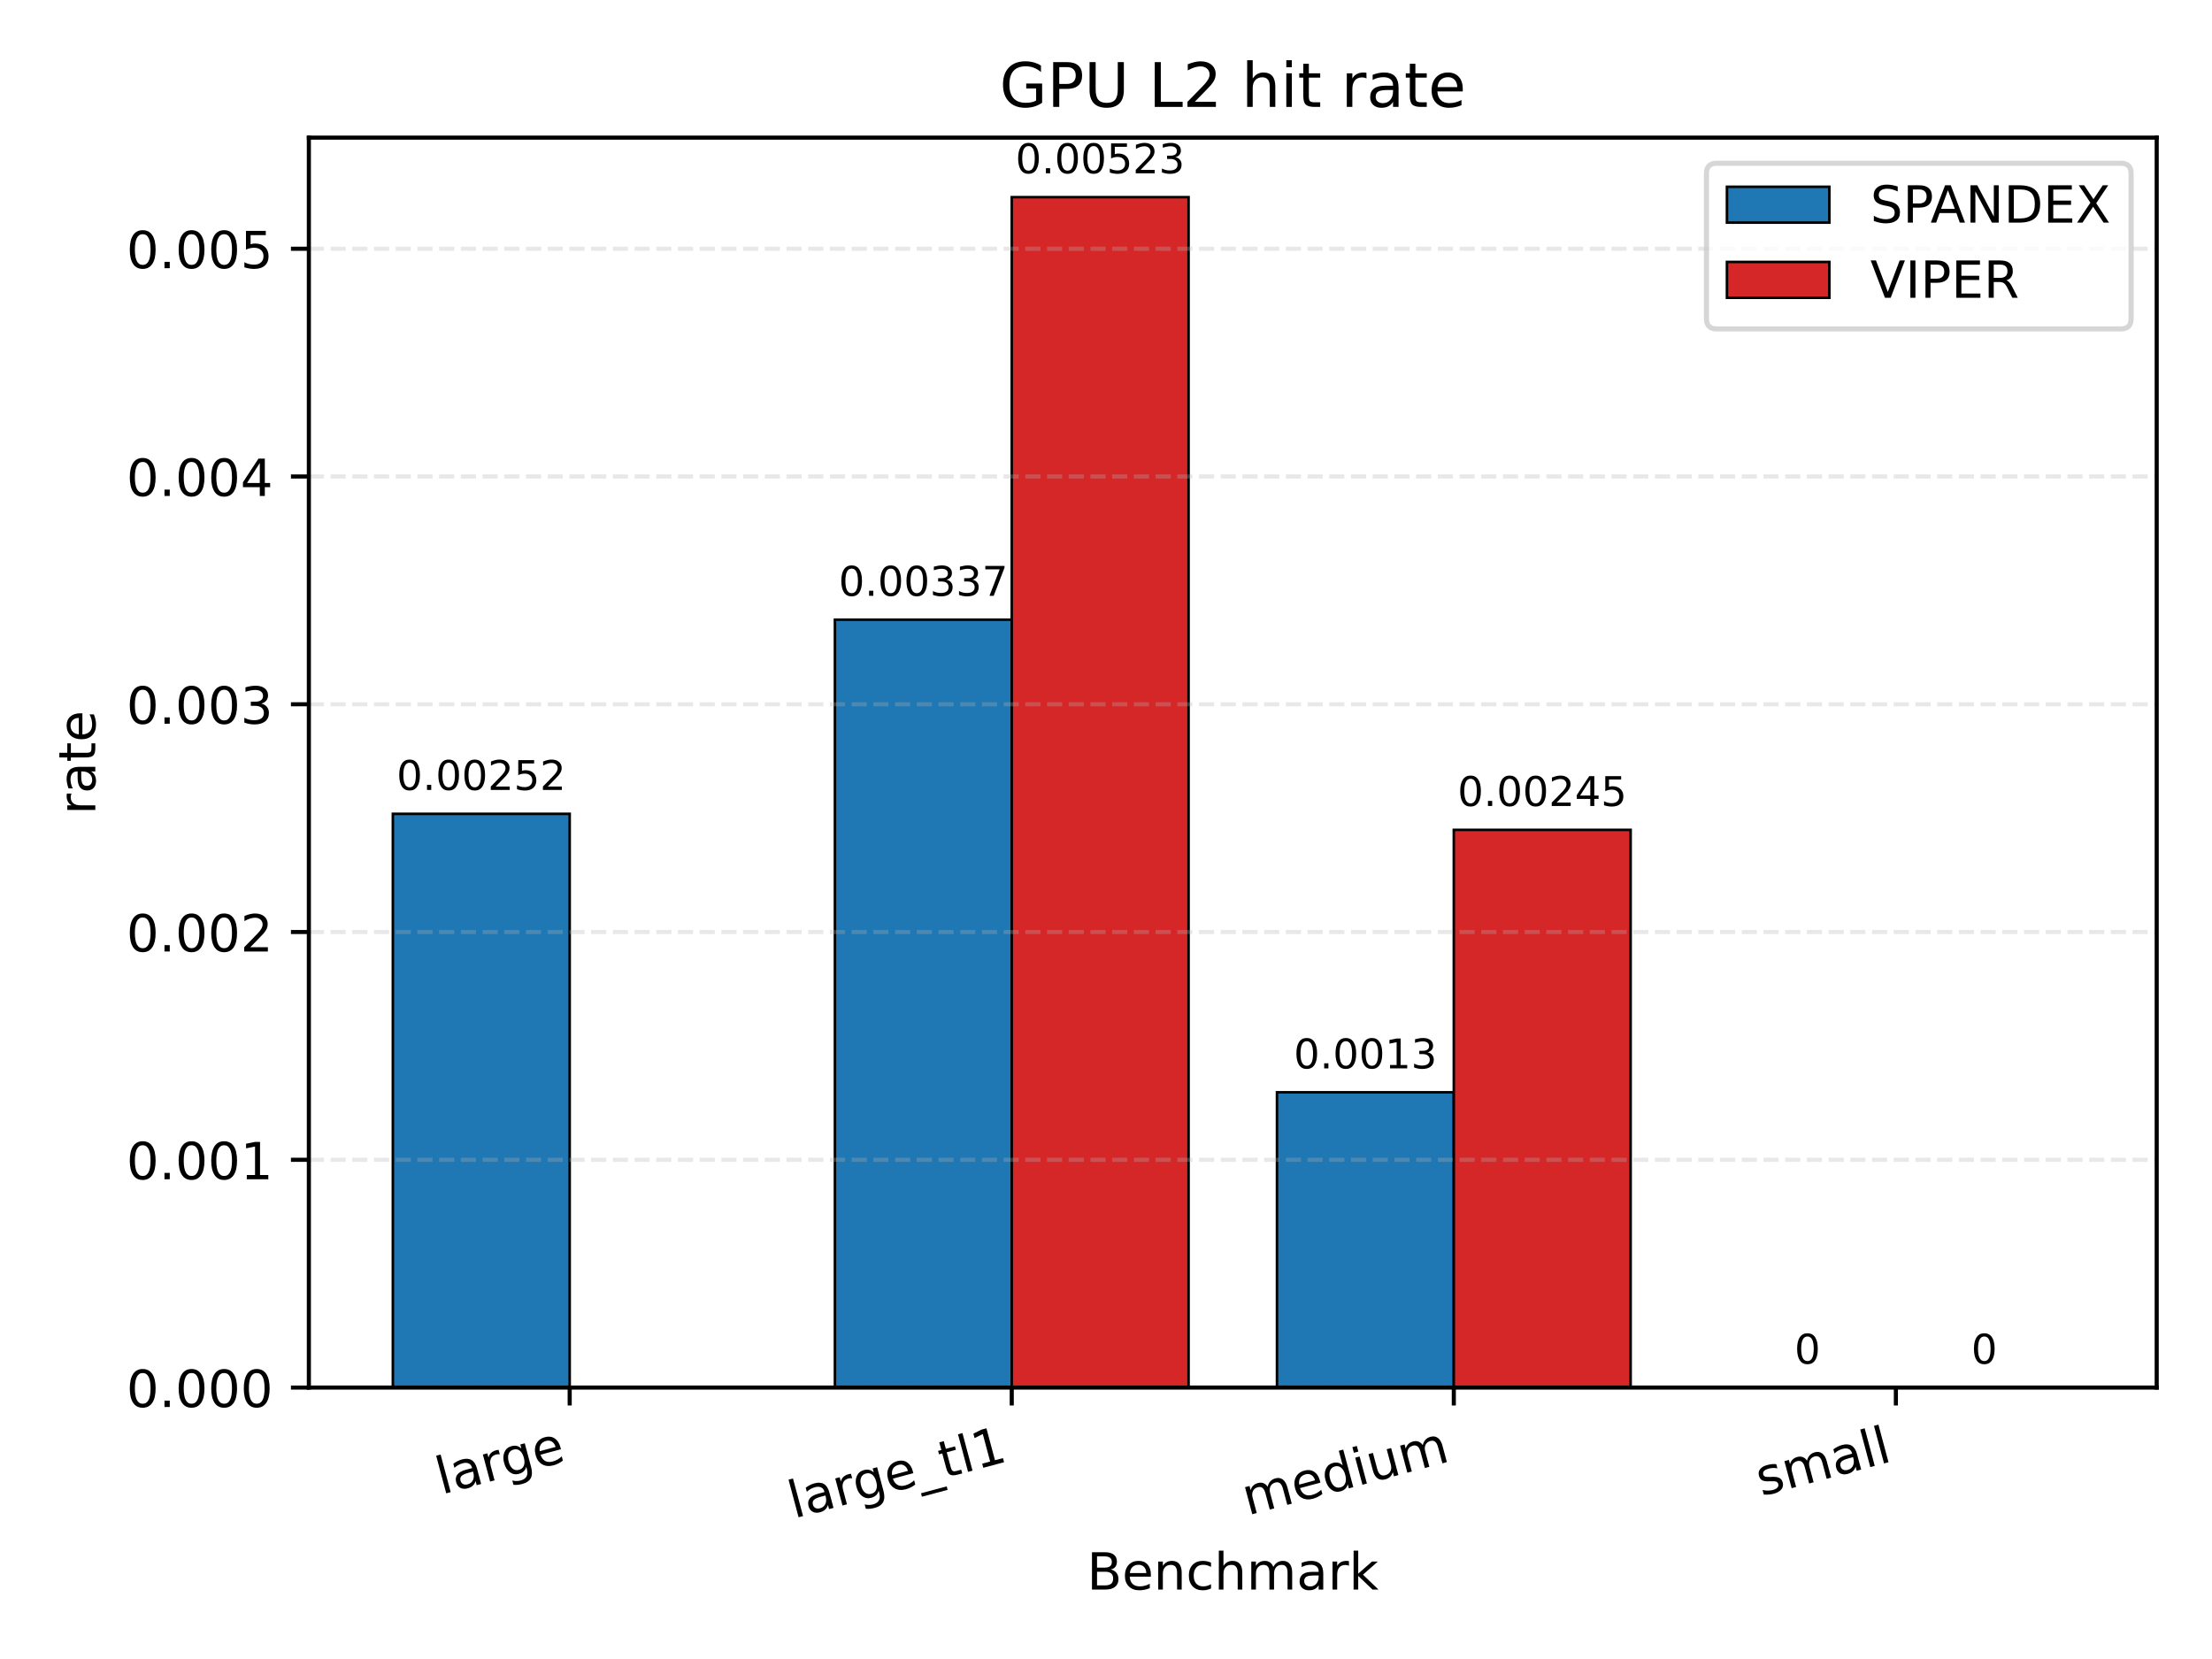
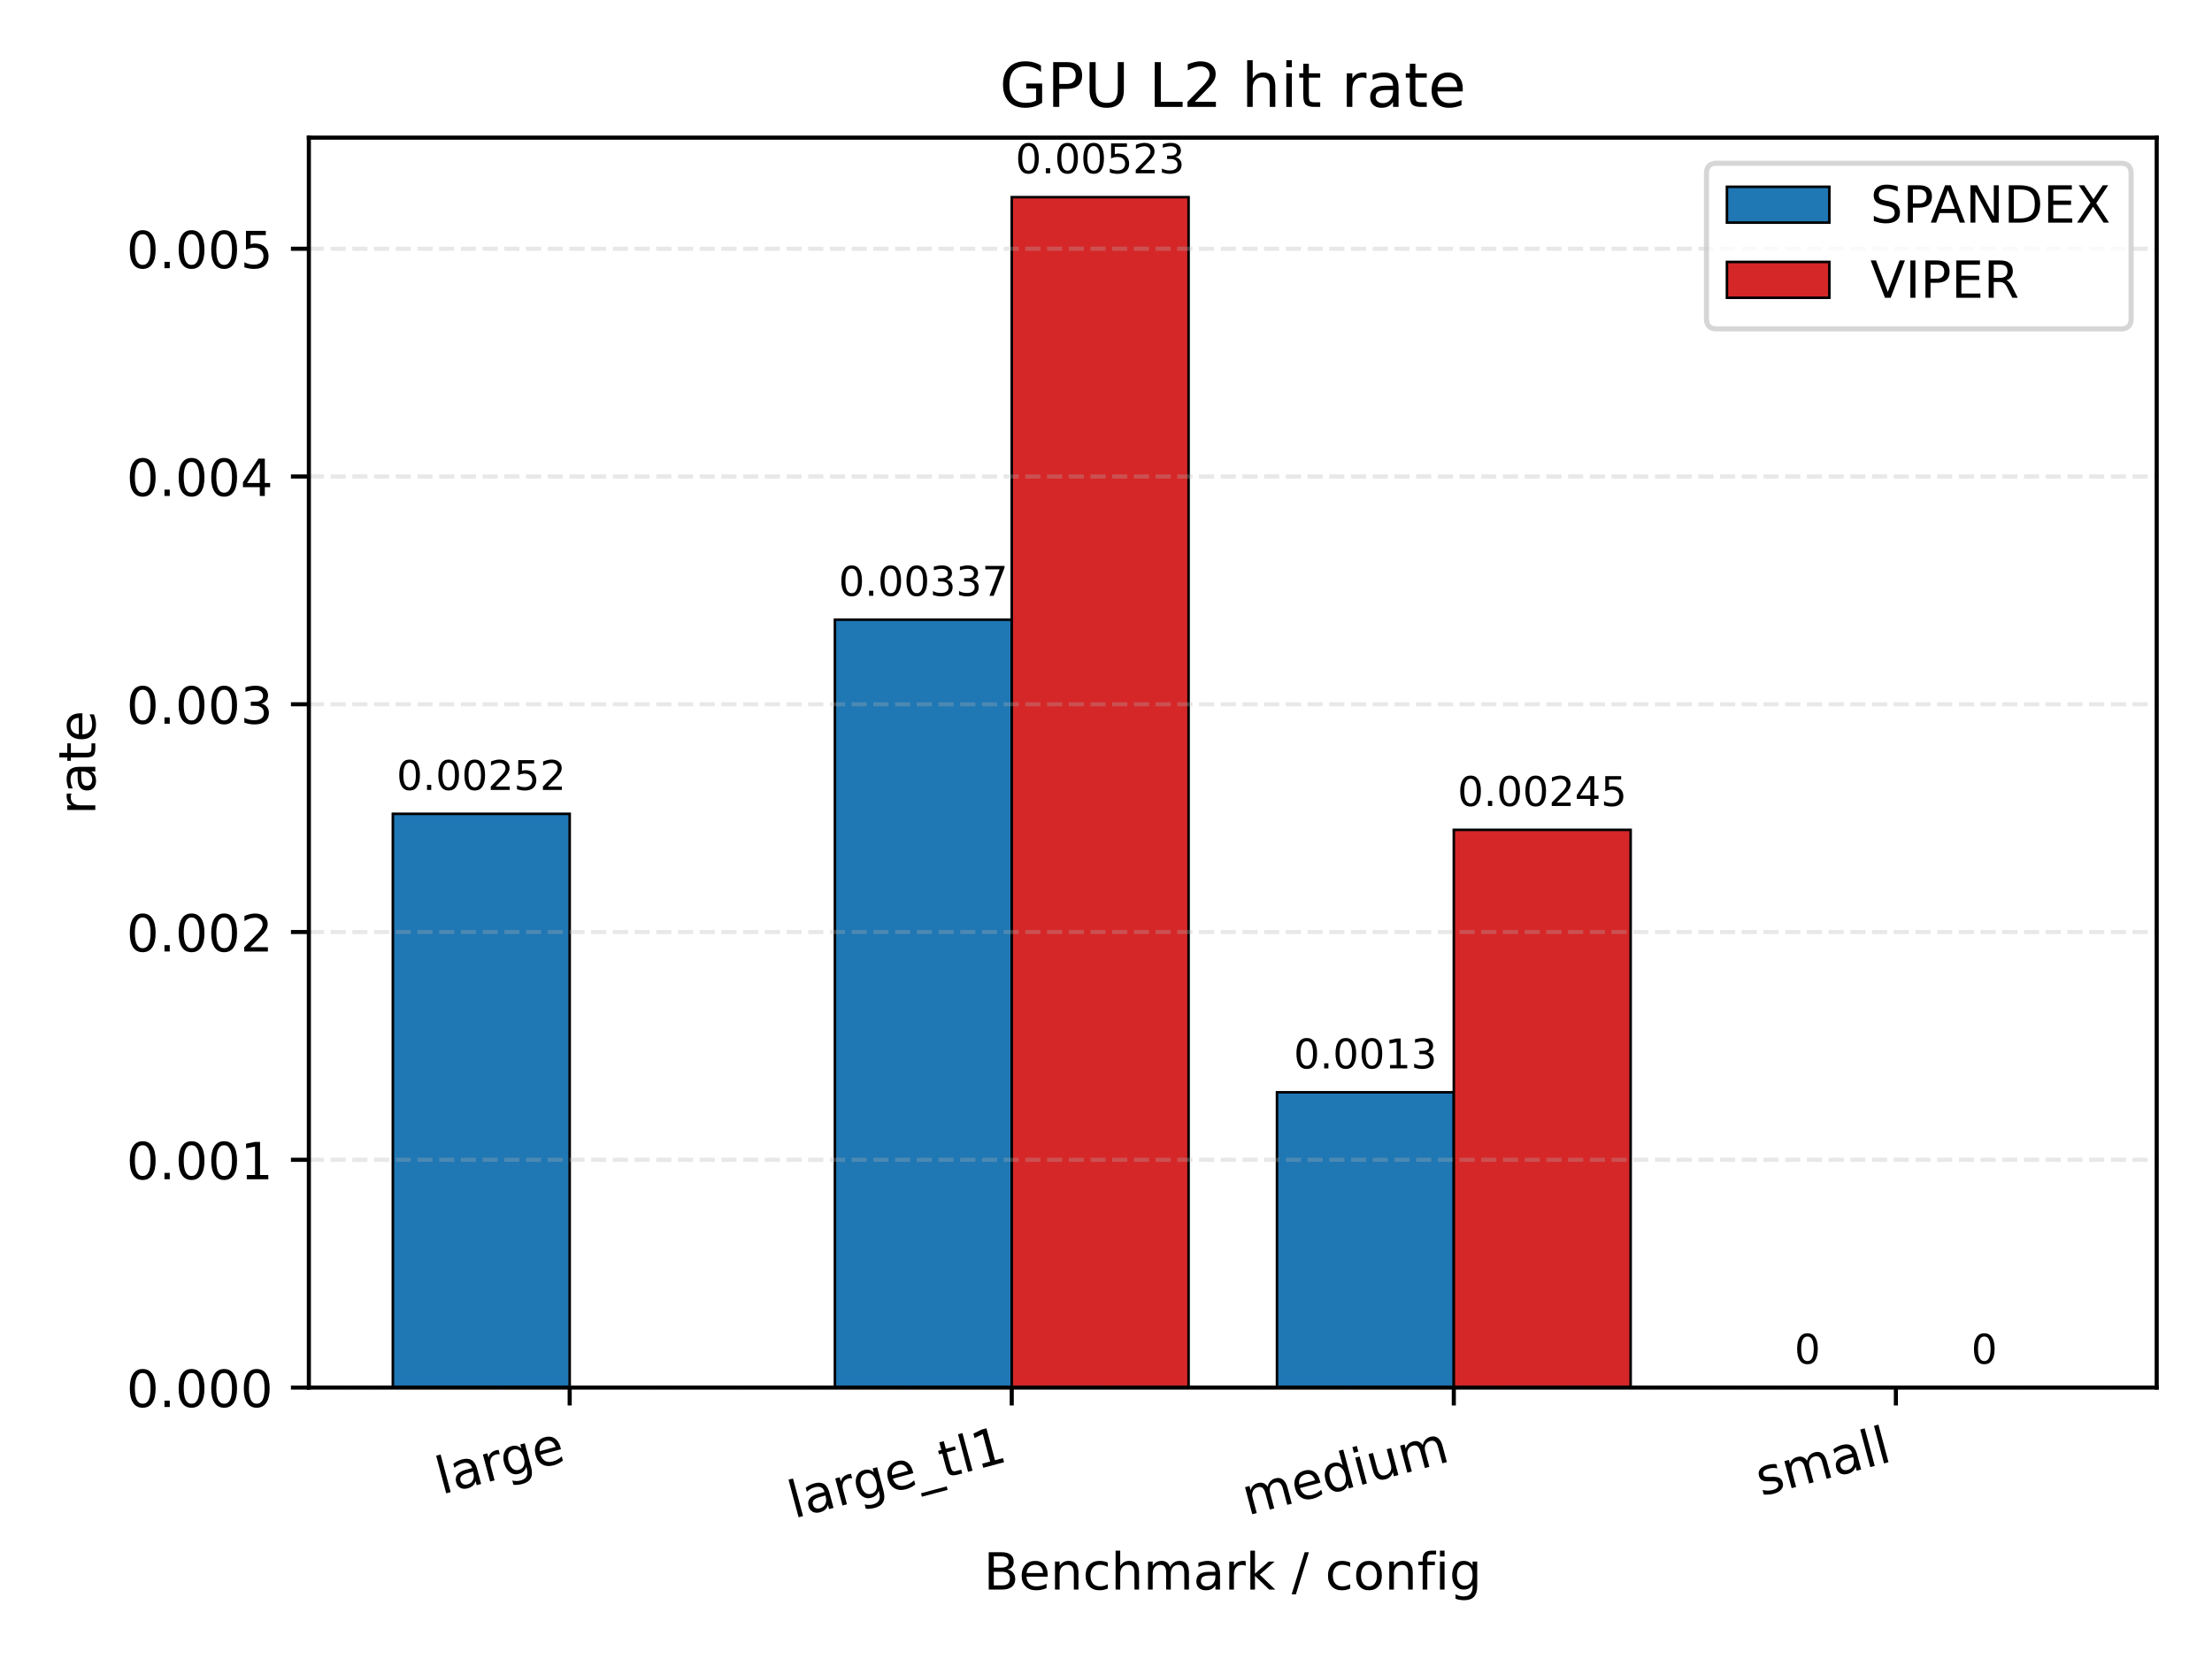
<svg xmlns="http://www.w3.org/2000/svg" xmlns:xlink="http://www.w3.org/1999/xlink" width="432pt" height="324pt" viewBox="0 0 432 324" version="1.1">
  <defs>
    <style type="text/css">*{stroke-linejoin: round; stroke-linecap: butt}</style>
  </defs>
  <g id="figure_1">
    <g id="patch_1">
      <path d="M 0 324  L 432 324  L 432 0  L 0 0  z " style="fill: #ffffff" />
    </g>
    <g id="axes_1">
      <g id="patch_2">
        <path d="M 60.32 270.988  L 421.2 270.988  L 421.2 26.88  L 60.32 26.88  z " style="fill: #ffffff" />
      </g>
      <g id="patch_3">
-         <path d="M 76.724 270.988  L 111.258 270.988  L 111.258 158.94  L 76.724 158.94  z " clip-path="url(#pc57f7cbb63)" style="fill: #1f77b4; stroke: #000000; stroke-width: 0.5; stroke-linejoin: miter" />
+         <path d="M 76.724 270.988  L 111.258 270.988  L 111.258 158.94  L 76.724 158.94  z " clip-path="url(#pf2cb4561f1)" style="fill: #1f77b4; stroke: #000000; stroke-width: 0.5; stroke-linejoin: miter" />
      </g>
      <g id="patch_4">
-         <path d="M 163.059 270.988  L 197.593 270.988  L 197.593 121.023  L 163.059 121.023  z " clip-path="url(#pc57f7cbb63)" style="fill: #1f77b4; stroke: #000000; stroke-width: 0.5; stroke-linejoin: miter" />
+         <path d="M 163.059 270.988  L 197.593 270.988  L 197.593 121.023  L 163.059 121.023  z " clip-path="url(#pf2cb4561f1)" style="fill: #1f77b4; stroke: #000000; stroke-width: 0.5; stroke-linejoin: miter" />
      </g>
      <g id="patch_5">
-         <path d="M 249.393 270.988  L 283.927 270.988  L 283.927 213.319  L 249.393 213.319  z " clip-path="url(#pc57f7cbb63)" style="fill: #1f77b4; stroke: #000000; stroke-width: 0.5; stroke-linejoin: miter" />
+         <path d="M 249.393 270.988  L 283.927 270.988  L 283.927 213.319  L 249.393 213.319  z " clip-path="url(#pf2cb4561f1)" style="fill: #1f77b4; stroke: #000000; stroke-width: 0.5; stroke-linejoin: miter" />
      </g>
      <g id="patch_6">
-         <path d="M 335.728 270.988  L 370.262 270.988  L 370.262 270.988  L 335.728 270.988  z " clip-path="url(#pc57f7cbb63)" style="fill: #1f77b4; stroke: #000000; stroke-width: 0.5; stroke-linejoin: miter" />
+         <path d="M 335.728 270.988  L 370.262 270.988  L 370.262 270.988  L 335.728 270.988  z " clip-path="url(#pf2cb4561f1)" style="fill: #1f77b4; stroke: #000000; stroke-width: 0.5; stroke-linejoin: miter" />
      </g>
      <g id="patch_7">
-         <path d="M 0 0  z " clip-path="url(#pc57f7cbb63)" style="fill: #d62728; stroke: #000000; stroke-width: 0.5; stroke-linejoin: miter" />
+         <path d="M 0 0  z " clip-path="url(#pf2cb4561f1)" style="fill: #d62728; stroke: #000000; stroke-width: 0.5; stroke-linejoin: miter" />
      </g>
      <g id="patch_8">
-         <path d="M 197.593 270.988  L 232.127 270.988  L 232.127 38.504  L 197.593 38.504  z " clip-path="url(#pc57f7cbb63)" style="fill: #d62728; stroke: #000000; stroke-width: 0.5; stroke-linejoin: miter" />
+         <path d="M 197.593 270.988  L 232.127 270.988  L 232.127 38.504  L 197.593 38.504  z " clip-path="url(#pf2cb4561f1)" style="fill: #d62728; stroke: #000000; stroke-width: 0.5; stroke-linejoin: miter" />
      </g>
      <g id="patch_9">
-         <path d="M 283.927 270.988  L 318.461 270.988  L 318.461 162.071  L 283.927 162.071  z " clip-path="url(#pc57f7cbb63)" style="fill: #d62728; stroke: #000000; stroke-width: 0.5; stroke-linejoin: miter" />
+         <path d="M 283.927 270.988  L 318.461 270.988  L 318.461 162.071  L 283.927 162.071  z " clip-path="url(#pf2cb4561f1)" style="fill: #d62728; stroke: #000000; stroke-width: 0.5; stroke-linejoin: miter" />
      </g>
      <g id="patch_10">
-         <path d="M 370.262 270.988  L 404.796 270.988  L 404.796 270.988  L 370.262 270.988  z " clip-path="url(#pc57f7cbb63)" style="fill: #d62728; stroke: #000000; stroke-width: 0.5; stroke-linejoin: miter" />
+         <path d="M 370.262 270.988  L 404.796 270.988  L 404.796 270.988  L 370.262 270.988  z " clip-path="url(#pf2cb4561f1)" style="fill: #d62728; stroke: #000000; stroke-width: 0.5; stroke-linejoin: miter" />
      </g>
      <g id="matplotlib.axis_1">
        <g id="xtick_1">
          <g id="line2d_1">
            <defs>
-               <path id="m75b42edb74" d="M 0 0  L 0 3.5  " style="stroke: #000000; stroke-width: 0.8" />
+               <path id="m43e4c225f3" d="M 0 0  L 0 3.5  " style="stroke: #000000; stroke-width: 0.8" />
            </defs>
            <g>
-               <use xlink:href="#m75b42edb74" x="111.258" y="270.988" style="stroke: #000000; stroke-width: 0.8" />
+               <use xlink:href="#m43e4c225f3" x="111.258" y="270.988" style="stroke: #000000; stroke-width: 0.8" />
            </g>
          </g>
          <g id="text_1">
            <g transform="translate(86.23916 291.8872) rotate(-15) scale(0.1 -0.1)">
              <defs>
                <path id="DejaVuSans-6c" d="M 603 4863  L 1178 4863  L 1178 0  L 603 0  L 603 4863  z " transform="scale(0.015625)" />
                <path id="DejaVuSans-61" d="M 2194 1759  Q 1497 1759 1228 1600  Q 959 1441 959 1056  Q 959 750 1161 570  Q 1363 391 1709 391  Q 2188 391 2477 730  Q 2766 1069 2766 1631  L 2766 1759  L 2194 1759  z M 3341 1997  L 3341 0  L 2766 0  L 2766 531  Q 2569 213 2275 61  Q 1981 -91 1556 -91  Q 1019 -91 701 211  Q 384 513 384 1019  Q 384 1609 779 1909  Q 1175 2209 1959 2209  L 2766 2209  L 2766 2266  Q 2766 2663 2505 2880  Q 2244 3097 1772 3097  Q 1472 3097 1187 3025  Q 903 2953 641 2809  L 641 3341  Q 956 3463 1253 3523  Q 1550 3584 1831 3584  Q 2591 3584 2966 3190  Q 3341 2797 3341 1997  z " transform="scale(0.015625)" />
                <path id="DejaVuSans-72" d="M 2631 2963  Q 2534 3019 2420 3045  Q 2306 3072 2169 3072  Q 1681 3072 1420 2755  Q 1159 2438 1159 1844  L 1159 0  L 581 0  L 581 3500  L 1159 3500  L 1159 2956  Q 1341 3275 1631 3429  Q 1922 3584 2338 3584  Q 2397 3584 2469 3576  Q 2541 3569 2628 3553  L 2631 2963  z " transform="scale(0.015625)" />
                <path id="DejaVuSans-67" d="M 2906 1791  Q 2906 2416 2648 2759  Q 2391 3103 1925 3103  Q 1463 3103 1205 2759  Q 947 2416 947 1791  Q 947 1169 1205 825  Q 1463 481 1925 481  Q 2391 481 2648 825  Q 2906 1169 2906 1791  z M 3481 434  Q 3481 -459 3084 -895  Q 2688 -1331 1869 -1331  Q 1566 -1331 1297 -1286  Q 1028 -1241 775 -1147  L 775 -588  Q 1028 -725 1275 -790  Q 1522 -856 1778 -856  Q 2344 -856 2625 -561  Q 2906 -266 2906 331  L 2906 616  Q 2728 306 2450 153  Q 2172 0 1784 0  Q 1141 0 747 490  Q 353 981 353 1791  Q 353 2603 747 3093  Q 1141 3584 1784 3584  Q 2172 3584 2450 3431  Q 2728 3278 2906 2969  L 2906 3500  L 3481 3500  L 3481 434  z " transform="scale(0.015625)" />
                <path id="DejaVuSans-65" d="M 3597 1894  L 3597 1613  L 953 1613  Q 991 1019 1311 708  Q 1631 397 2203 397  Q 2534 397 2845 478  Q 3156 559 3463 722  L 3463 178  Q 3153 47 2828 -22  Q 2503 -91 2169 -91  Q 1331 -91 842 396  Q 353 884 353 1716  Q 353 2575 817 3079  Q 1281 3584 2069 3584  Q 2775 3584 3186 3129  Q 3597 2675 3597 1894  z M 3022 2063  Q 3016 2534 2758 2815  Q 2500 3097 2075 3097  Q 1594 3097 1305 2825  Q 1016 2553 972 2059  L 3022 2063  z " transform="scale(0.015625)" />
              </defs>
              <use xlink:href="#DejaVuSans-6c" />
              <use xlink:href="#DejaVuSans-61" transform="translate(27.7832 0)" />
              <use xlink:href="#DejaVuSans-72" transform="translate(89.0625 0)" />
              <use xlink:href="#DejaVuSans-67" transform="translate(128.4258 0)" />
              <use xlink:href="#DejaVuSans-65" transform="translate(191.9023 0)" />
            </g>
          </g>
        </g>
        <g id="xtick_2">
          <g id="line2d_2">
            <g>
-               <use xlink:href="#m75b42edb74" x="197.593" y="270.988" style="stroke: #000000; stroke-width: 0.8" />
+               <use xlink:href="#m43e4c225f3" x="197.593" y="270.988" style="stroke: #000000; stroke-width: 0.8" />
            </g>
          </g>
          <g id="text_2">
            <g transform="translate(155.0566 296.5617) rotate(-15) scale(0.1 -0.1)">
              <defs>
                <path id="DejaVuSans-5f" d="M 3263 -1063  L 3263 -1509  L -63 -1509  L -63 -1063  L 3263 -1063  z " transform="scale(0.015625)" />
                <path id="DejaVuSans-74" d="M 1172 4494  L 1172 3500  L 2356 3500  L 2356 3053  L 1172 3053  L 1172 1153  Q 1172 725 1289 603  Q 1406 481 1766 481  L 2356 481  L 2356 0  L 1766 0  Q 1100 0 847 248  Q 594 497 594 1153  L 594 3053  L 172 3053  L 172 3500  L 594 3500  L 594 4494  L 1172 4494  z " transform="scale(0.015625)" />
                <path id="DejaVuSans-31" d="M 794 531  L 1825 531  L 1825 4091  L 703 3866  L 703 4441  L 1819 4666  L 2450 4666  L 2450 531  L 3481 531  L 3481 0  L 794 0  L 794 531  z " transform="scale(0.015625)" />
              </defs>
              <use xlink:href="#DejaVuSans-6c" />
              <use xlink:href="#DejaVuSans-61" transform="translate(27.7832 0)" />
              <use xlink:href="#DejaVuSans-72" transform="translate(89.0625 0)" />
              <use xlink:href="#DejaVuSans-67" transform="translate(128.4258 0)" />
              <use xlink:href="#DejaVuSans-65" transform="translate(191.9023 0)" />
              <use xlink:href="#DejaVuSans-5f" transform="translate(253.4258 0)" />
              <use xlink:href="#DejaVuSans-74" transform="translate(303.4258 0)" />
              <use xlink:href="#DejaVuSans-6c" transform="translate(342.6348 0)" />
              <use xlink:href="#DejaVuSans-31" transform="translate(370.418 0)" />
            </g>
          </g>
        </g>
        <g id="xtick_3">
          <g id="line2d_3">
            <g>
-               <use xlink:href="#m75b42edb74" x="283.927" y="270.988" style="stroke: #000000; stroke-width: 0.8" />
+               <use xlink:href="#m43e4c225f3" x="283.927" y="270.988" style="stroke: #000000; stroke-width: 0.8" />
            </g>
          </g>
          <g id="text_3">
            <g transform="translate(243.6912 295.9648) rotate(-15) scale(0.1 -0.1)">
              <defs>
                <path id="DejaVuSans-6d" d="M 3328 2828  Q 3544 3216 3844 3400  Q 4144 3584 4550 3584  Q 5097 3584 5394 3201  Q 5691 2819 5691 2113  L 5691 0  L 5113 0  L 5113 2094  Q 5113 2597 4934 2840  Q 4756 3084 4391 3084  Q 3944 3084 3684 2787  Q 3425 2491 3425 1978  L 3425 0  L 2847 0  L 2847 2094  Q 2847 2600 2669 2842  Q 2491 3084 2119 3084  Q 1678 3084 1418 2786  Q 1159 2488 1159 1978  L 1159 0  L 581 0  L 581 3500  L 1159 3500  L 1159 2956  Q 1356 3278 1631 3431  Q 1906 3584 2284 3584  Q 2666 3584 2933 3390  Q 3200 3197 3328 2828  z " transform="scale(0.015625)" />
                <path id="DejaVuSans-64" d="M 2906 2969  L 2906 4863  L 3481 4863  L 3481 0  L 2906 0  L 2906 525  Q 2725 213 2448 61  Q 2172 -91 1784 -91  Q 1150 -91 751 415  Q 353 922 353 1747  Q 353 2572 751 3078  Q 1150 3584 1784 3584  Q 2172 3584 2448 3432  Q 2725 3281 2906 2969  z M 947 1747  Q 947 1113 1208 752  Q 1469 391 1925 391  Q 2381 391 2643 752  Q 2906 1113 2906 1747  Q 2906 2381 2643 2742  Q 2381 3103 1925 3103  Q 1469 3103 1208 2742  Q 947 2381 947 1747  z " transform="scale(0.015625)" />
                <path id="DejaVuSans-69" d="M 603 3500  L 1178 3500  L 1178 0  L 603 0  L 603 3500  z M 603 4863  L 1178 4863  L 1178 4134  L 603 4134  L 603 4863  z " transform="scale(0.015625)" />
                <path id="DejaVuSans-75" d="M 544 1381  L 544 3500  L 1119 3500  L 1119 1403  Q 1119 906 1312 657  Q 1506 409 1894 409  Q 2359 409 2629 706  Q 2900 1003 2900 1516  L 2900 3500  L 3475 3500  L 3475 0  L 2900 0  L 2900 538  Q 2691 219 2414 64  Q 2138 -91 1772 -91  Q 1169 -91 856 284  Q 544 659 544 1381  z M 1991 3584  L 1991 3584  z " transform="scale(0.015625)" />
              </defs>
              <use xlink:href="#DejaVuSans-6d" />
              <use xlink:href="#DejaVuSans-65" transform="translate(97.41211 0)" />
              <use xlink:href="#DejaVuSans-64" transform="translate(158.9355 0)" />
              <use xlink:href="#DejaVuSans-69" transform="translate(222.4121 0)" />
              <use xlink:href="#DejaVuSans-75" transform="translate(250.1953 0)" />
              <use xlink:href="#DejaVuSans-6d" transform="translate(313.5742 0)" />
            </g>
          </g>
        </g>
        <g id="xtick_4">
          <g id="line2d_4">
            <g>
-               <use xlink:href="#m75b42edb74" x="370.262" y="270.988" style="stroke: #000000; stroke-width: 0.8" />
+               <use xlink:href="#m43e4c225f3" x="370.262" y="270.988" style="stroke: #000000; stroke-width: 0.8" />
            </g>
          </g>
          <g id="text_4">
            <g transform="translate(343.9973 292.2212) rotate(-15) scale(0.1 -0.1)">
              <defs>
                <path id="DejaVuSans-73" d="M 2834 3397  L 2834 2853  Q 2591 2978 2328 3040  Q 2066 3103 1784 3103  Q 1356 3103 1142 2972  Q 928 2841 928 2578  Q 928 2378 1081 2264  Q 1234 2150 1697 2047  L 1894 2003  Q 2506 1872 2764 1633  Q 3022 1394 3022 966  Q 3022 478 2636 193  Q 2250 -91 1575 -91  Q 1294 -91 989 -36  Q 684 19 347 128  L 347 722  Q 666 556 975 473  Q 1284 391 1588 391  Q 1994 391 2212 530  Q 2431 669 2431 922  Q 2431 1156 2273 1281  Q 2116 1406 1581 1522  L 1381 1569  Q 847 1681 609 1914  Q 372 2147 372 2553  Q 372 3047 722 3315  Q 1072 3584 1716 3584  Q 2034 3584 2315 3537  Q 2597 3491 2834 3397  z " transform="scale(0.015625)" />
              </defs>
              <use xlink:href="#DejaVuSans-73" />
              <use xlink:href="#DejaVuSans-6d" transform="translate(52.09961 0)" />
              <use xlink:href="#DejaVuSans-61" transform="translate(149.5117 0)" />
              <use xlink:href="#DejaVuSans-6c" transform="translate(210.791 0)" />
              <use xlink:href="#DejaVuSans-6c" transform="translate(238.5742 0)" />
            </g>
          </g>
        </g>
        <g id="text_5">
-           <g transform="translate(212.2811 310.4376) scale(0.1 -0.1)">
+           <g transform="translate(192.1178 310.4376) scale(0.1 -0.1)">
            <defs>
              <path id="DejaVuSans-42" d="M 1259 2228  L 1259 519  L 2272 519  Q 2781 519 3026 730  Q 3272 941 3272 1375  Q 3272 1813 3026 2020  Q 2781 2228 2272 2228  L 1259 2228  z M 1259 4147  L 1259 2741  L 2194 2741  Q 2656 2741 2882 2914  Q 3109 3088 3109 3444  Q 3109 3797 2882 3972  Q 2656 4147 2194 4147  L 1259 4147  z M 628 4666  L 2241 4666  Q 2963 4666 3353 4366  Q 3744 4066 3744 3513  Q 3744 3084 3544 2831  Q 3344 2578 2956 2516  Q 3422 2416 3680 2098  Q 3938 1781 3938 1306  Q 3938 681 3513 340  Q 3088 0 2303 0  L 628 0  L 628 4666  z " transform="scale(0.015625)" />
              <path id="DejaVuSans-6e" d="M 3513 2113  L 3513 0  L 2938 0  L 2938 2094  Q 2938 2591 2744 2837  Q 2550 3084 2163 3084  Q 1697 3084 1428 2787  Q 1159 2491 1159 1978  L 1159 0  L 581 0  L 581 3500  L 1159 3500  L 1159 2956  Q 1366 3272 1645 3428  Q 1925 3584 2291 3584  Q 2894 3584 3203 3211  Q 3513 2838 3513 2113  z " transform="scale(0.015625)" />
              <path id="DejaVuSans-63" d="M 3122 3366  L 3122 2828  Q 2878 2963 2633 3030  Q 2388 3097 2138 3097  Q 1578 3097 1268 2742  Q 959 2388 959 1747  Q 959 1106 1268 751  Q 1578 397 2138 397  Q 2388 397 2633 464  Q 2878 531 3122 666  L 3122 134  Q 2881 22 2623 -34  Q 2366 -91 2075 -91  Q 1284 -91 818 406  Q 353 903 353 1747  Q 353 2603 823 3093  Q 1294 3584 2113 3584  Q 2378 3584 2631 3529  Q 2884 3475 3122 3366  z " transform="scale(0.015625)" />
              <path id="DejaVuSans-68" d="M 3513 2113  L 3513 0  L 2938 0  L 2938 2094  Q 2938 2591 2744 2837  Q 2550 3084 2163 3084  Q 1697 3084 1428 2787  Q 1159 2491 1159 1978  L 1159 0  L 581 0  L 581 4863  L 1159 4863  L 1159 2956  Q 1366 3272 1645 3428  Q 1925 3584 2291 3584  Q 2894 3584 3203 3211  Q 3513 2838 3513 2113  z " transform="scale(0.015625)" />
              <path id="DejaVuSans-6b" d="M 581 4863  L 1159 4863  L 1159 1991  L 2875 3500  L 3609 3500  L 1753 1863  L 3688 0  L 2938 0  L 1159 1709  L 1159 0  L 581 0  L 581 4863  z " transform="scale(0.015625)" />
+               <path id="DejaVuSans-20" transform="scale(0.015625)" />
+               <path id="DejaVuSans-2f" d="M 1625 4666  L 2156 4666  L 531 -594  L 0 -594  L 1625 4666  z " transform="scale(0.015625)" />
+               <path id="DejaVuSans-6f" d="M 1959 3097  Q 1497 3097 1228 2736  Q 959 2375 959 1747  Q 959 1119 1226 758  Q 1494 397 1959 397  Q 2419 397 2687 759  Q 2956 1122 2956 1747  Q 2956 2369 2687 2733  Q 2419 3097 1959 3097  z M 1959 3584  Q 2709 3584 3137 3096  Q 3566 2609 3566 1747  Q 3566 888 3137 398  Q 2709 -91 1959 -91  Q 1206 -91 779 398  Q 353 888 353 1747  Q 353 2609 779 3096  Q 1206 3584 1959 3584  z " transform="scale(0.015625)" />
+               <path id="DejaVuSans-66" d="M 2375 4863  L 2375 4384  L 1825 4384  Q 1516 4384 1395 4259  Q 1275 4134 1275 3809  L 1275 3500  L 2222 3500  L 2222 3053  L 1275 3053  L 1275 0  L 697 0  L 697 3053  L 147 3053  L 147 3500  L 697 3500  L 697 3744  Q 697 4328 969 4595  Q 1241 4863 1831 4863  L 2375 4863  z " transform="scale(0.015625)" />
            </defs>
            <use xlink:href="#DejaVuSans-42" />
            <use xlink:href="#DejaVuSans-65" transform="translate(68.60352 0)" />
            <use xlink:href="#DejaVuSans-6e" transform="translate(130.127 0)" />
            <use xlink:href="#DejaVuSans-63" transform="translate(193.5059 0)" />
            <use xlink:href="#DejaVuSans-68" transform="translate(248.4863 0)" />
            <use xlink:href="#DejaVuSans-6d" transform="translate(311.8652 0)" />
            <use xlink:href="#DejaVuSans-61" transform="translate(409.2773 0)" />
            <use xlink:href="#DejaVuSans-72" transform="translate(470.5566 0)" />
            <use xlink:href="#DejaVuSans-6b" transform="translate(511.6699 0)" />
+             <use xlink:href="#DejaVuSans-20" transform="translate(569.5801 0)" />
+             <use xlink:href="#DejaVuSans-2f" transform="translate(601.3672 0)" />
+             <use xlink:href="#DejaVuSans-20" transform="translate(635.0586 0)" />
+             <use xlink:href="#DejaVuSans-63" transform="translate(666.8457 0)" />
+             <use xlink:href="#DejaVuSans-6f" transform="translate(721.8262 0)" />
+             <use xlink:href="#DejaVuSans-6e" transform="translate(783.0078 0)" />
+             <use xlink:href="#DejaVuSans-66" transform="translate(846.3867 0)" />
+             <use xlink:href="#DejaVuSans-69" transform="translate(881.5918 0)" />
+             <use xlink:href="#DejaVuSans-67" transform="translate(909.375 0)" />
          </g>
        </g>
      </g>
      <g id="matplotlib.axis_2">
        <g id="ytick_1">
          <g id="line2d_5">
-             <path d="M 60.32 270.988  L 421.2 270.988  " clip-path="url(#pc57f7cbb63)" style="fill: none; stroke-dasharray: 2.96,1.28; stroke-dashoffset: 0; stroke: #b0b0b0; stroke-opacity: 0.3; stroke-width: 0.8" />
+             <path d="M 60.32 270.988  L 421.2 270.988  " clip-path="url(#pf2cb4561f1)" style="fill: none; stroke-dasharray: 2.96,1.28; stroke-dashoffset: 0; stroke: #b0b0b0; stroke-opacity: 0.3; stroke-width: 0.8" />
          </g>
          <g id="line2d_6">
            <defs>
-               <path id="m6267732491" d="M 0 0  L -3.5 0  " style="stroke: #000000; stroke-width: 0.8" />
+               <path id="m98cc3c6ac7" d="M 0 0  L -3.5 0  " style="stroke: #000000; stroke-width: 0.8" />
            </defs>
            <g>
-               <use xlink:href="#m6267732491" x="60.32" y="270.988" style="stroke: #000000; stroke-width: 0.8" />
+               <use xlink:href="#m98cc3c6ac7" x="60.32" y="270.988" style="stroke: #000000; stroke-width: 0.8" />
            </g>
          </g>
          <g id="text_6">
            <g transform="translate(24.69187 274.7874) scale(0.1 -0.1)">
              <defs>
                <path id="DejaVuSans-30" d="M 2034 4250  Q 1547 4250 1301 3770  Q 1056 3291 1056 2328  Q 1056 1369 1301 889  Q 1547 409 2034 409  Q 2525 409 2770 889  Q 3016 1369 3016 2328  Q 3016 3291 2770 3770  Q 2525 4250 2034 4250  z M 2034 4750  Q 2819 4750 3233 4129  Q 3647 3509 3647 2328  Q 3647 1150 3233 529  Q 2819 -91 2034 -91  Q 1250 -91 836 529  Q 422 1150 422 2328  Q 422 3509 836 4129  Q 1250 4750 2034 4750  z " transform="scale(0.015625)" />
                <path id="DejaVuSans-2e" d="M 684 794  L 1344 794  L 1344 0  L 684 0  L 684 794  z " transform="scale(0.015625)" />
              </defs>
              <use xlink:href="#DejaVuSans-30" />
              <use xlink:href="#DejaVuSans-2e" transform="translate(63.62305 0)" />
              <use xlink:href="#DejaVuSans-30" transform="translate(95.41016 0)" />
              <use xlink:href="#DejaVuSans-30" transform="translate(159.0332 0)" />
              <use xlink:href="#DejaVuSans-30" transform="translate(222.6562 0)" />
            </g>
          </g>
        </g>
        <g id="ytick_2">
          <g id="line2d_7">
-             <path d="M 60.32 226.506  L 421.2 226.506  " clip-path="url(#pc57f7cbb63)" style="fill: none; stroke-dasharray: 2.96,1.28; stroke-dashoffset: 0; stroke: #b0b0b0; stroke-opacity: 0.3; stroke-width: 0.8" />
+             <path d="M 60.32 226.506  L 421.2 226.506  " clip-path="url(#pf2cb4561f1)" style="fill: none; stroke-dasharray: 2.96,1.28; stroke-dashoffset: 0; stroke: #b0b0b0; stroke-opacity: 0.3; stroke-width: 0.8" />
          </g>
          <g id="line2d_8">
            <g>
-               <use xlink:href="#m6267732491" x="60.32" y="226.506" style="stroke: #000000; stroke-width: 0.8" />
+               <use xlink:href="#m98cc3c6ac7" x="60.32" y="226.506" style="stroke: #000000; stroke-width: 0.8" />
            </g>
          </g>
          <g id="text_7">
            <g transform="translate(24.69187 230.3055) scale(0.1 -0.1)">
              <use xlink:href="#DejaVuSans-30" />
              <use xlink:href="#DejaVuSans-2e" transform="translate(63.62305 0)" />
              <use xlink:href="#DejaVuSans-30" transform="translate(95.41016 0)" />
              <use xlink:href="#DejaVuSans-30" transform="translate(159.0332 0)" />
              <use xlink:href="#DejaVuSans-31" transform="translate(222.6562 0)" />
            </g>
          </g>
        </g>
        <g id="ytick_3">
          <g id="line2d_9">
-             <path d="M 60.32 182.024  L 421.2 182.024  " clip-path="url(#pc57f7cbb63)" style="fill: none; stroke-dasharray: 2.96,1.28; stroke-dashoffset: 0; stroke: #b0b0b0; stroke-opacity: 0.3; stroke-width: 0.8" />
+             <path d="M 60.32 182.024  L 421.2 182.024  " clip-path="url(#pf2cb4561f1)" style="fill: none; stroke-dasharray: 2.96,1.28; stroke-dashoffset: 0; stroke: #b0b0b0; stroke-opacity: 0.3; stroke-width: 0.8" />
          </g>
          <g id="line2d_10">
            <g>
-               <use xlink:href="#m6267732491" x="60.32" y="182.024" style="stroke: #000000; stroke-width: 0.8" />
+               <use xlink:href="#m98cc3c6ac7" x="60.32" y="182.024" style="stroke: #000000; stroke-width: 0.8" />
            </g>
          </g>
          <g id="text_8">
            <g transform="translate(24.69187 185.8236) scale(0.1 -0.1)">
              <defs>
                <path id="DejaVuSans-32" d="M 1228 531  L 3431 531  L 3431 0  L 469 0  L 469 531  Q 828 903 1448 1529  Q 2069 2156 2228 2338  Q 2531 2678 2651 2914  Q 2772 3150 2772 3378  Q 2772 3750 2511 3984  Q 2250 4219 1831 4219  Q 1534 4219 1204 4116  Q 875 4013 500 3803  L 500 4441  Q 881 4594 1212 4672  Q 1544 4750 1819 4750  Q 2544 4750 2975 4387  Q 3406 4025 3406 3419  Q 3406 3131 3298 2873  Q 3191 2616 2906 2266  Q 2828 2175 2409 1742  Q 1991 1309 1228 531  z " transform="scale(0.015625)" />
              </defs>
              <use xlink:href="#DejaVuSans-30" />
              <use xlink:href="#DejaVuSans-2e" transform="translate(63.62305 0)" />
              <use xlink:href="#DejaVuSans-30" transform="translate(95.41016 0)" />
              <use xlink:href="#DejaVuSans-30" transform="translate(159.0332 0)" />
              <use xlink:href="#DejaVuSans-32" transform="translate(222.6562 0)" />
            </g>
          </g>
        </g>
        <g id="ytick_4">
          <g id="line2d_11">
-             <path d="M 60.32 137.542  L 421.2 137.542  " clip-path="url(#pc57f7cbb63)" style="fill: none; stroke-dasharray: 2.96,1.28; stroke-dashoffset: 0; stroke: #b0b0b0; stroke-opacity: 0.3; stroke-width: 0.8" />
+             <path d="M 60.32 137.542  L 421.2 137.542  " clip-path="url(#pf2cb4561f1)" style="fill: none; stroke-dasharray: 2.96,1.28; stroke-dashoffset: 0; stroke: #b0b0b0; stroke-opacity: 0.3; stroke-width: 0.8" />
          </g>
          <g id="line2d_12">
            <g>
-               <use xlink:href="#m6267732491" x="60.32" y="137.542" style="stroke: #000000; stroke-width: 0.8" />
+               <use xlink:href="#m98cc3c6ac7" x="60.32" y="137.542" style="stroke: #000000; stroke-width: 0.8" />
            </g>
          </g>
          <g id="text_9">
            <g transform="translate(24.69187 141.3416) scale(0.1 -0.1)">
              <defs>
                <path id="DejaVuSans-33" d="M 2597 2516  Q 3050 2419 3304 2112  Q 3559 1806 3559 1356  Q 3559 666 3084 287  Q 2609 -91 1734 -91  Q 1441 -91 1130 -33  Q 819 25 488 141  L 488 750  Q 750 597 1062 519  Q 1375 441 1716 441  Q 2309 441 2620 675  Q 2931 909 2931 1356  Q 2931 1769 2642 2001  Q 2353 2234 1838 2234  L 1294 2234  L 1294 2753  L 1863 2753  Q 2328 2753 2575 2939  Q 2822 3125 2822 3475  Q 2822 3834 2567 4026  Q 2313 4219 1838 4219  Q 1578 4219 1281 4162  Q 984 4106 628 3988  L 628 4550  Q 988 4650 1302 4700  Q 1616 4750 1894 4750  Q 2613 4750 3031 4423  Q 3450 4097 3450 3541  Q 3450 3153 3228 2886  Q 3006 2619 2597 2516  z " transform="scale(0.015625)" />
              </defs>
              <use xlink:href="#DejaVuSans-30" />
              <use xlink:href="#DejaVuSans-2e" transform="translate(63.62305 0)" />
              <use xlink:href="#DejaVuSans-30" transform="translate(95.41016 0)" />
              <use xlink:href="#DejaVuSans-30" transform="translate(159.0332 0)" />
              <use xlink:href="#DejaVuSans-33" transform="translate(222.6562 0)" />
            </g>
          </g>
        </g>
        <g id="ytick_5">
          <g id="line2d_13">
-             <path d="M 60.32 93.06  L 421.2 93.06  " clip-path="url(#pc57f7cbb63)" style="fill: none; stroke-dasharray: 2.96,1.28; stroke-dashoffset: 0; stroke: #b0b0b0; stroke-opacity: 0.3; stroke-width: 0.8" />
+             <path d="M 60.32 93.06  L 421.2 93.06  " clip-path="url(#pf2cb4561f1)" style="fill: none; stroke-dasharray: 2.96,1.28; stroke-dashoffset: 0; stroke: #b0b0b0; stroke-opacity: 0.3; stroke-width: 0.8" />
          </g>
          <g id="line2d_14">
            <g>
-               <use xlink:href="#m6267732491" x="60.32" y="93.06" style="stroke: #000000; stroke-width: 0.8" />
+               <use xlink:href="#m98cc3c6ac7" x="60.32" y="93.06" style="stroke: #000000; stroke-width: 0.8" />
            </g>
          </g>
          <g id="text_10">
            <g transform="translate(24.69187 96.85967) scale(0.1 -0.1)">
              <defs>
                <path id="DejaVuSans-34" d="M 2419 4116  L 825 1625  L 2419 1625  L 2419 4116  z M 2253 4666  L 3047 4666  L 3047 1625  L 3713 1625  L 3713 1100  L 3047 1100  L 3047 0  L 2419 0  L 2419 1100  L 313 1100  L 313 1709  L 2253 4666  z " transform="scale(0.015625)" />
              </defs>
              <use xlink:href="#DejaVuSans-30" />
              <use xlink:href="#DejaVuSans-2e" transform="translate(63.62305 0)" />
              <use xlink:href="#DejaVuSans-30" transform="translate(95.41016 0)" />
              <use xlink:href="#DejaVuSans-30" transform="translate(159.0332 0)" />
              <use xlink:href="#DejaVuSans-34" transform="translate(222.6562 0)" />
            </g>
          </g>
        </g>
        <g id="ytick_6">
          <g id="line2d_15">
-             <path d="M 60.32 48.579  L 421.2 48.579  " clip-path="url(#pc57f7cbb63)" style="fill: none; stroke-dasharray: 2.96,1.28; stroke-dashoffset: 0; stroke: #b0b0b0; stroke-opacity: 0.3; stroke-width: 0.8" />
+             <path d="M 60.32 48.579  L 421.2 48.579  " clip-path="url(#pf2cb4561f1)" style="fill: none; stroke-dasharray: 2.96,1.28; stroke-dashoffset: 0; stroke: #b0b0b0; stroke-opacity: 0.3; stroke-width: 0.8" />
          </g>
          <g id="line2d_16">
            <g>
-               <use xlink:href="#m6267732491" x="60.32" y="48.579" style="stroke: #000000; stroke-width: 0.8" />
+               <use xlink:href="#m98cc3c6ac7" x="60.32" y="48.579" style="stroke: #000000; stroke-width: 0.8" />
            </g>
          </g>
          <g id="text_11">
            <g transform="translate(24.69187 52.37773) scale(0.1 -0.1)">
              <defs>
                <path id="DejaVuSans-35" d="M 691 4666  L 3169 4666  L 3169 4134  L 1269 4134  L 1269 2991  Q 1406 3038 1543 3061  Q 1681 3084 1819 3084  Q 2600 3084 3056 2656  Q 3513 2228 3513 1497  Q 3513 744 3044 326  Q 2575 -91 1722 -91  Q 1428 -91 1123 -41  Q 819 9 494 109  L 494 744  Q 775 591 1075 516  Q 1375 441 1709 441  Q 2250 441 2565 725  Q 2881 1009 2881 1497  Q 2881 1984 2565 2268  Q 2250 2553 1709 2553  Q 1456 2553 1204 2497  Q 953 2441 691 2322  L 691 4666  z " transform="scale(0.015625)" />
              </defs>
              <use xlink:href="#DejaVuSans-30" />
              <use xlink:href="#DejaVuSans-2e" transform="translate(63.62305 0)" />
              <use xlink:href="#DejaVuSans-30" transform="translate(95.41016 0)" />
              <use xlink:href="#DejaVuSans-30" transform="translate(159.0332 0)" />
              <use xlink:href="#DejaVuSans-35" transform="translate(222.6562 0)" />
            </g>
          </g>
        </g>
        <g id="text_12">
          <g transform="translate(18.61219 159.0904) rotate(-90) scale(0.1 -0.1)">
            <use xlink:href="#DejaVuSans-72" />
            <use xlink:href="#DejaVuSans-61" transform="translate(41.11328 0)" />
            <use xlink:href="#DejaVuSans-74" transform="translate(102.3926 0)" />
            <use xlink:href="#DejaVuSans-65" transform="translate(141.6016 0)" />
          </g>
        </g>
      </g>
      <g id="patch_11">
        <path d="M 60.32 270.988  L 60.32 26.88  " style="fill: none; stroke: #000000; stroke-width: 0.8; stroke-linejoin: miter; stroke-linecap: square" />
      </g>
      <g id="patch_12">
        <path d="M 421.2 270.988  L 421.2 26.88  " style="fill: none; stroke: #000000; stroke-width: 0.8; stroke-linejoin: miter; stroke-linecap: square" />
      </g>
      <g id="patch_13">
        <path d="M 60.32 270.988  L 421.2 270.988  " style="fill: none; stroke: #000000; stroke-width: 0.8; stroke-linejoin: miter; stroke-linecap: square" />
      </g>
      <g id="patch_14">
        <path d="M 60.32 26.88  L 421.2 26.88  " style="fill: none; stroke: #000000; stroke-width: 0.8; stroke-linejoin: miter; stroke-linecap: square" />
      </g>
      <g id="text_13">
        <g transform="translate(77.44937 154.2758) scale(0.08 -0.08)">
          <use xlink:href="#DejaVuSans-30" />
          <use xlink:href="#DejaVuSans-2e" transform="translate(63.62305 0)" />
          <use xlink:href="#DejaVuSans-30" transform="translate(95.41016 0)" />
          <use xlink:href="#DejaVuSans-30" transform="translate(159.0332 0)" />
          <use xlink:href="#DejaVuSans-32" transform="translate(222.6562 0)" />
          <use xlink:href="#DejaVuSans-35" transform="translate(286.2793 0)" />
          <use xlink:href="#DejaVuSans-32" transform="translate(349.9023 0)" />
        </g>
      </g>
      <g id="text_14">
        <g transform="translate(163.7843 116.3594) scale(0.08 -0.08)">
          <defs>
            <path id="DejaVuSans-37" d="M 525 4666  L 3525 4666  L 3525 4397  L 1831 0  L 1172 0  L 2766 4134  L 525 4134  L 525 4666  z " transform="scale(0.015625)" />
          </defs>
          <use xlink:href="#DejaVuSans-30" />
          <use xlink:href="#DejaVuSans-2e" transform="translate(63.62305 0)" />
          <use xlink:href="#DejaVuSans-30" transform="translate(95.41016 0)" />
          <use xlink:href="#DejaVuSans-30" transform="translate(159.0332 0)" />
          <use xlink:href="#DejaVuSans-33" transform="translate(222.6562 0)" />
          <use xlink:href="#DejaVuSans-33" transform="translate(286.2793 0)" />
          <use xlink:href="#DejaVuSans-37" transform="translate(349.9023 0)" />
        </g>
      </g>
      <g id="text_15">
        <g transform="translate(252.6642 208.6556) scale(0.08 -0.08)">
          <use xlink:href="#DejaVuSans-30" />
          <use xlink:href="#DejaVuSans-2e" transform="translate(63.62305 0)" />
          <use xlink:href="#DejaVuSans-30" transform="translate(95.41016 0)" />
          <use xlink:href="#DejaVuSans-30" transform="translate(159.0332 0)" />
          <use xlink:href="#DejaVuSans-31" transform="translate(222.6562 0)" />
          <use xlink:href="#DejaVuSans-33" transform="translate(286.2793 0)" />
        </g>
      </g>
      <g id="text_16">
        <g transform="translate(350.4504 266.3245) scale(0.08 -0.08)">
          <use xlink:href="#DejaVuSans-30" />
        </g>
      </g>
      <g id="text_17">
        <g transform="translate(198.3183 33.84045) scale(0.08 -0.08)">
          <use xlink:href="#DejaVuSans-30" />
          <use xlink:href="#DejaVuSans-2e" transform="translate(63.62305 0)" />
          <use xlink:href="#DejaVuSans-30" transform="translate(95.41016 0)" />
          <use xlink:href="#DejaVuSans-30" transform="translate(159.0332 0)" />
          <use xlink:href="#DejaVuSans-35" transform="translate(222.6562 0)" />
          <use xlink:href="#DejaVuSans-32" transform="translate(286.2793 0)" />
          <use xlink:href="#DejaVuSans-33" transform="translate(349.9023 0)" />
        </g>
      </g>
      <g id="text_18">
        <g transform="translate(284.6532 157.4069) scale(0.08 -0.08)">
          <use xlink:href="#DejaVuSans-30" />
          <use xlink:href="#DejaVuSans-2e" transform="translate(63.62305 0)" />
          <use xlink:href="#DejaVuSans-30" transform="translate(95.41016 0)" />
          <use xlink:href="#DejaVuSans-30" transform="translate(159.0332 0)" />
          <use xlink:href="#DejaVuSans-32" transform="translate(222.6562 0)" />
          <use xlink:href="#DejaVuSans-34" transform="translate(286.2793 0)" />
          <use xlink:href="#DejaVuSans-35" transform="translate(349.9023 0)" />
        </g>
      </g>
      <g id="text_19">
        <g transform="translate(384.9844 266.3245) scale(0.08 -0.08)">
          <use xlink:href="#DejaVuSans-30" />
        </g>
      </g>
      <g id="text_20">
        <g transform="translate(195.2116 20.88) scale(0.12 -0.12)">
          <defs>
            <path id="DejaVuSans-47" d="M 3809 666  L 3809 1919  L 2778 1919  L 2778 2438  L 4434 2438  L 4434 434  Q 4069 175 3628 42  Q 3188 -91 2688 -91  Q 1594 -91 976 548  Q 359 1188 359 2328  Q 359 3472 976 4111  Q 1594 4750 2688 4750  Q 3144 4750 3555 4637  Q 3966 4525 4313 4306  L 4313 3634  Q 3963 3931 3569 4081  Q 3175 4231 2741 4231  Q 1884 4231 1454 3753  Q 1025 3275 1025 2328  Q 1025 1384 1454 906  Q 1884 428 2741 428  Q 3075 428 3337 486  Q 3600 544 3809 666  z " transform="scale(0.015625)" />
            <path id="DejaVuSans-50" d="M 1259 4147  L 1259 2394  L 2053 2394  Q 2494 2394 2734 2622  Q 2975 2850 2975 3272  Q 2975 3691 2734 3919  Q 2494 4147 2053 4147  L 1259 4147  z M 628 4666  L 2053 4666  Q 2838 4666 3239 4311  Q 3641 3956 3641 3272  Q 3641 2581 3239 2228  Q 2838 1875 2053 1875  L 1259 1875  L 1259 0  L 628 0  L 628 4666  z " transform="scale(0.015625)" />
            <path id="DejaVuSans-55" d="M 556 4666  L 1191 4666  L 1191 1831  Q 1191 1081 1462 751  Q 1734 422 2344 422  Q 2950 422 3222 751  Q 3494 1081 3494 1831  L 3494 4666  L 4128 4666  L 4128 1753  Q 4128 841 3676 375  Q 3225 -91 2344 -91  Q 1459 -91 1007 375  Q 556 841 556 1753  L 556 4666  z " transform="scale(0.015625)" />
-             <path id="DejaVuSans-20" transform="scale(0.015625)" />
            <path id="DejaVuSans-4c" d="M 628 4666  L 1259 4666  L 1259 531  L 3531 531  L 3531 0  L 628 0  L 628 4666  z " transform="scale(0.015625)" />
          </defs>
          <use xlink:href="#DejaVuSans-47" />
          <use xlink:href="#DejaVuSans-50" transform="translate(77.49023 0)" />
          <use xlink:href="#DejaVuSans-55" transform="translate(137.793 0)" />
          <use xlink:href="#DejaVuSans-20" transform="translate(210.9863 0)" />
          <use xlink:href="#DejaVuSans-4c" transform="translate(242.7734 0)" />
          <use xlink:href="#DejaVuSans-32" transform="translate(298.4863 0)" />
          <use xlink:href="#DejaVuSans-20" transform="translate(362.1094 0)" />
          <use xlink:href="#DejaVuSans-68" transform="translate(393.8965 0)" />
          <use xlink:href="#DejaVuSans-69" transform="translate(457.2754 0)" />
          <use xlink:href="#DejaVuSans-74" transform="translate(485.0586 0)" />
          <use xlink:href="#DejaVuSans-20" transform="translate(524.2676 0)" />
          <use xlink:href="#DejaVuSans-72" transform="translate(556.0547 0)" />
          <use xlink:href="#DejaVuSans-61" transform="translate(597.168 0)" />
          <use xlink:href="#DejaVuSans-74" transform="translate(658.4473 0)" />
          <use xlink:href="#DejaVuSans-65" transform="translate(697.6562 0)" />
        </g>
      </g>
      <g id="legend_1">
        <g id="patch_15">
          <path d="M 335.269 64.236  L 414.2 64.236  Q 416.2 64.236 416.2 62.236  L 416.2 33.88  Q 416.2 31.88 414.2 31.88  L 335.269 31.88  Q 333.269 31.88 333.269 33.88  L 333.269 62.236  Q 333.269 64.236 335.269 64.236  z " style="fill: #ffffff; opacity: 0.8; stroke: #cccccc; stroke-linejoin: miter" />
        </g>
        <g id="patch_16">
          <path d="M 337.269 43.478  L 357.269 43.478  L 357.269 36.478  L 337.269 36.478  z " style="fill: #1f77b4; stroke: #000000; stroke-width: 0.5; stroke-linejoin: miter" />
        </g>
        <g id="text_21">
          <g transform="translate(365.2688 43.47844) scale(0.1 -0.1)">
            <defs>
              <path id="DejaVuSans-53" d="M 3425 4513  L 3425 3897  Q 3066 4069 2747 4153  Q 2428 4238 2131 4238  Q 1616 4238 1336 4038  Q 1056 3838 1056 3469  Q 1056 3159 1242 3001  Q 1428 2844 1947 2747  L 2328 2669  Q 3034 2534 3370 2195  Q 3706 1856 3706 1288  Q 3706 609 3251 259  Q 2797 -91 1919 -91  Q 1588 -91 1214 -16  Q 841 59 441 206  L 441 856  Q 825 641 1194 531  Q 1563 422 1919 422  Q 2459 422 2753 634  Q 3047 847 3047 1241  Q 3047 1584 2836 1778  Q 2625 1972 2144 2069  L 1759 2144  Q 1053 2284 737 2584  Q 422 2884 422 3419  Q 422 4038 858 4394  Q 1294 4750 2059 4750  Q 2388 4750 2728 4690  Q 3069 4631 3425 4513  z " transform="scale(0.015625)" />
              <path id="DejaVuSans-41" d="M 2188 4044  L 1331 1722  L 3047 1722  L 2188 4044  z M 1831 4666  L 2547 4666  L 4325 0  L 3669 0  L 3244 1197  L 1141 1197  L 716 0  L 50 0  L 1831 4666  z " transform="scale(0.015625)" />
              <path id="DejaVuSans-4e" d="M 628 4666  L 1478 4666  L 3547 763  L 3547 4666  L 4159 4666  L 4159 0  L 3309 0  L 1241 3903  L 1241 0  L 628 0  L 628 4666  z " transform="scale(0.015625)" />
              <path id="DejaVuSans-44" d="M 1259 4147  L 1259 519  L 2022 519  Q 2988 519 3436 956  Q 3884 1394 3884 2338  Q 3884 3275 3436 3711  Q 2988 4147 2022 4147  L 1259 4147  z M 628 4666  L 1925 4666  Q 3281 4666 3915 4102  Q 4550 3538 4550 2338  Q 4550 1131 3912 565  Q 3275 0 1925 0  L 628 0  L 628 4666  z " transform="scale(0.015625)" />
              <path id="DejaVuSans-45" d="M 628 4666  L 3578 4666  L 3578 4134  L 1259 4134  L 1259 2753  L 3481 2753  L 3481 2222  L 1259 2222  L 1259 531  L 3634 531  L 3634 0  L 628 0  L 628 4666  z " transform="scale(0.015625)" />
              <path id="DejaVuSans-58" d="M 403 4666  L 1081 4666  L 2241 2931  L 3406 4666  L 4084 4666  L 2584 2425  L 4184 0  L 3506 0  L 2194 1984  L 872 0  L 191 0  L 1856 2491  L 403 4666  z " transform="scale(0.015625)" />
            </defs>
            <use xlink:href="#DejaVuSans-53" />
            <use xlink:href="#DejaVuSans-50" transform="translate(63.47656 0)" />
            <use xlink:href="#DejaVuSans-41" transform="translate(117.4043 0)" />
            <use xlink:href="#DejaVuSans-4e" transform="translate(185.8125 0)" />
            <use xlink:href="#DejaVuSans-44" transform="translate(260.6172 0)" />
            <use xlink:href="#DejaVuSans-45" transform="translate(337.6191 0)" />
            <use xlink:href="#DejaVuSans-58" transform="translate(400.8027 0)" />
          </g>
        </g>
        <g id="patch_17">
          <path d="M 337.269 58.157  L 357.269 58.157  L 357.269 51.157  L 337.269 51.157  z " style="fill: #d62728; stroke: #000000; stroke-width: 0.5; stroke-linejoin: miter" />
        </g>
        <g id="text_22">
          <g transform="translate(365.2688 58.15656) scale(0.1 -0.1)">
            <defs>
              <path id="DejaVuSans-56" d="M 1831 0  L 50 4666  L 709 4666  L 2188 738  L 3669 4666  L 4325 4666  L 2547 0  L 1831 0  z " transform="scale(0.015625)" />
              <path id="DejaVuSans-49" d="M 628 4666  L 1259 4666  L 1259 0  L 628 0  L 628 4666  z " transform="scale(0.015625)" />
              <path id="DejaVuSans-52" d="M 2841 2188  Q 3044 2119 3236 1894  Q 3428 1669 3622 1275  L 4263 0  L 3584 0  L 2988 1197  Q 2756 1666 2539 1819  Q 2322 1972 1947 1972  L 1259 1972  L 1259 0  L 628 0  L 628 4666  L 2053 4666  Q 2853 4666 3247 4331  Q 3641 3997 3641 3322  Q 3641 2881 3436 2590  Q 3231 2300 2841 2188  z M 1259 4147  L 1259 2491  L 2053 2491  Q 2509 2491 2742 2702  Q 2975 2913 2975 3322  Q 2975 3731 2742 3939  Q 2509 4147 2053 4147  L 1259 4147  z " transform="scale(0.015625)" />
            </defs>
            <use xlink:href="#DejaVuSans-56" />
            <use xlink:href="#DejaVuSans-49" transform="translate(68.4082 0)" />
            <use xlink:href="#DejaVuSans-50" transform="translate(97.90039 0)" />
            <use xlink:href="#DejaVuSans-45" transform="translate(158.2031 0)" />
            <use xlink:href="#DejaVuSans-52" transform="translate(221.3867 0)" />
          </g>
        </g>
      </g>
    </g>
  </g>
  <defs>
-     <clipPath id="pc57f7cbb63">
+     <clipPath id="pf2cb4561f1">
      <rect x="60.32" y="26.88" width="360.88" height="244.108" />
    </clipPath>
  </defs>
</svg>
